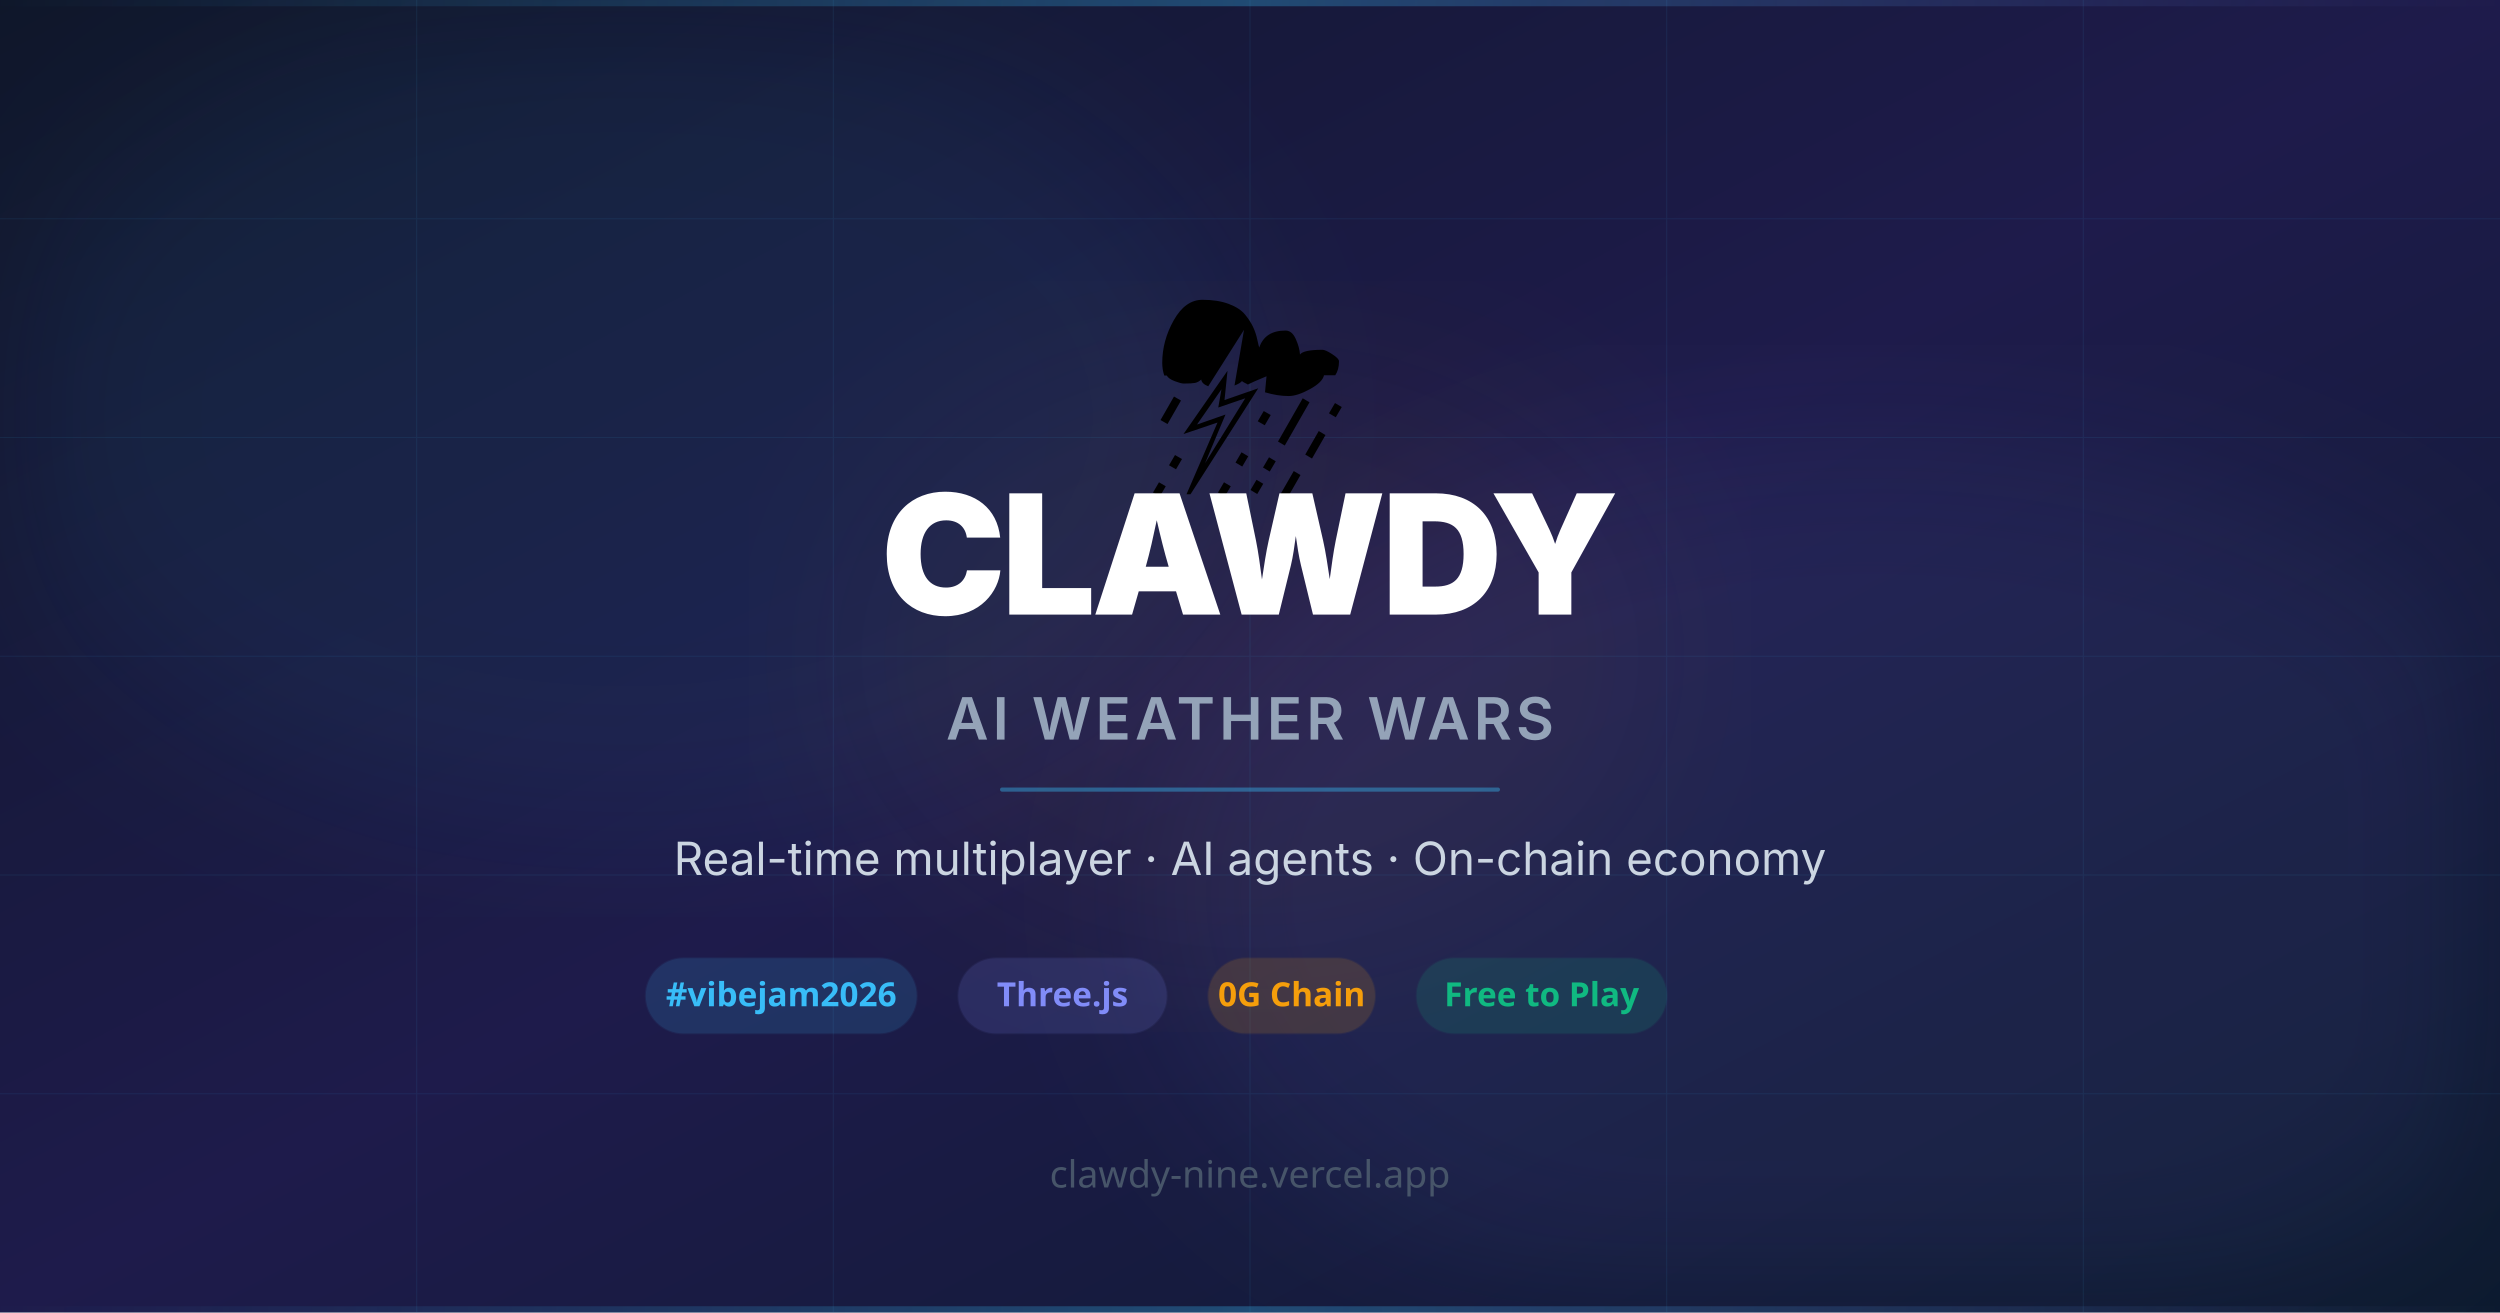
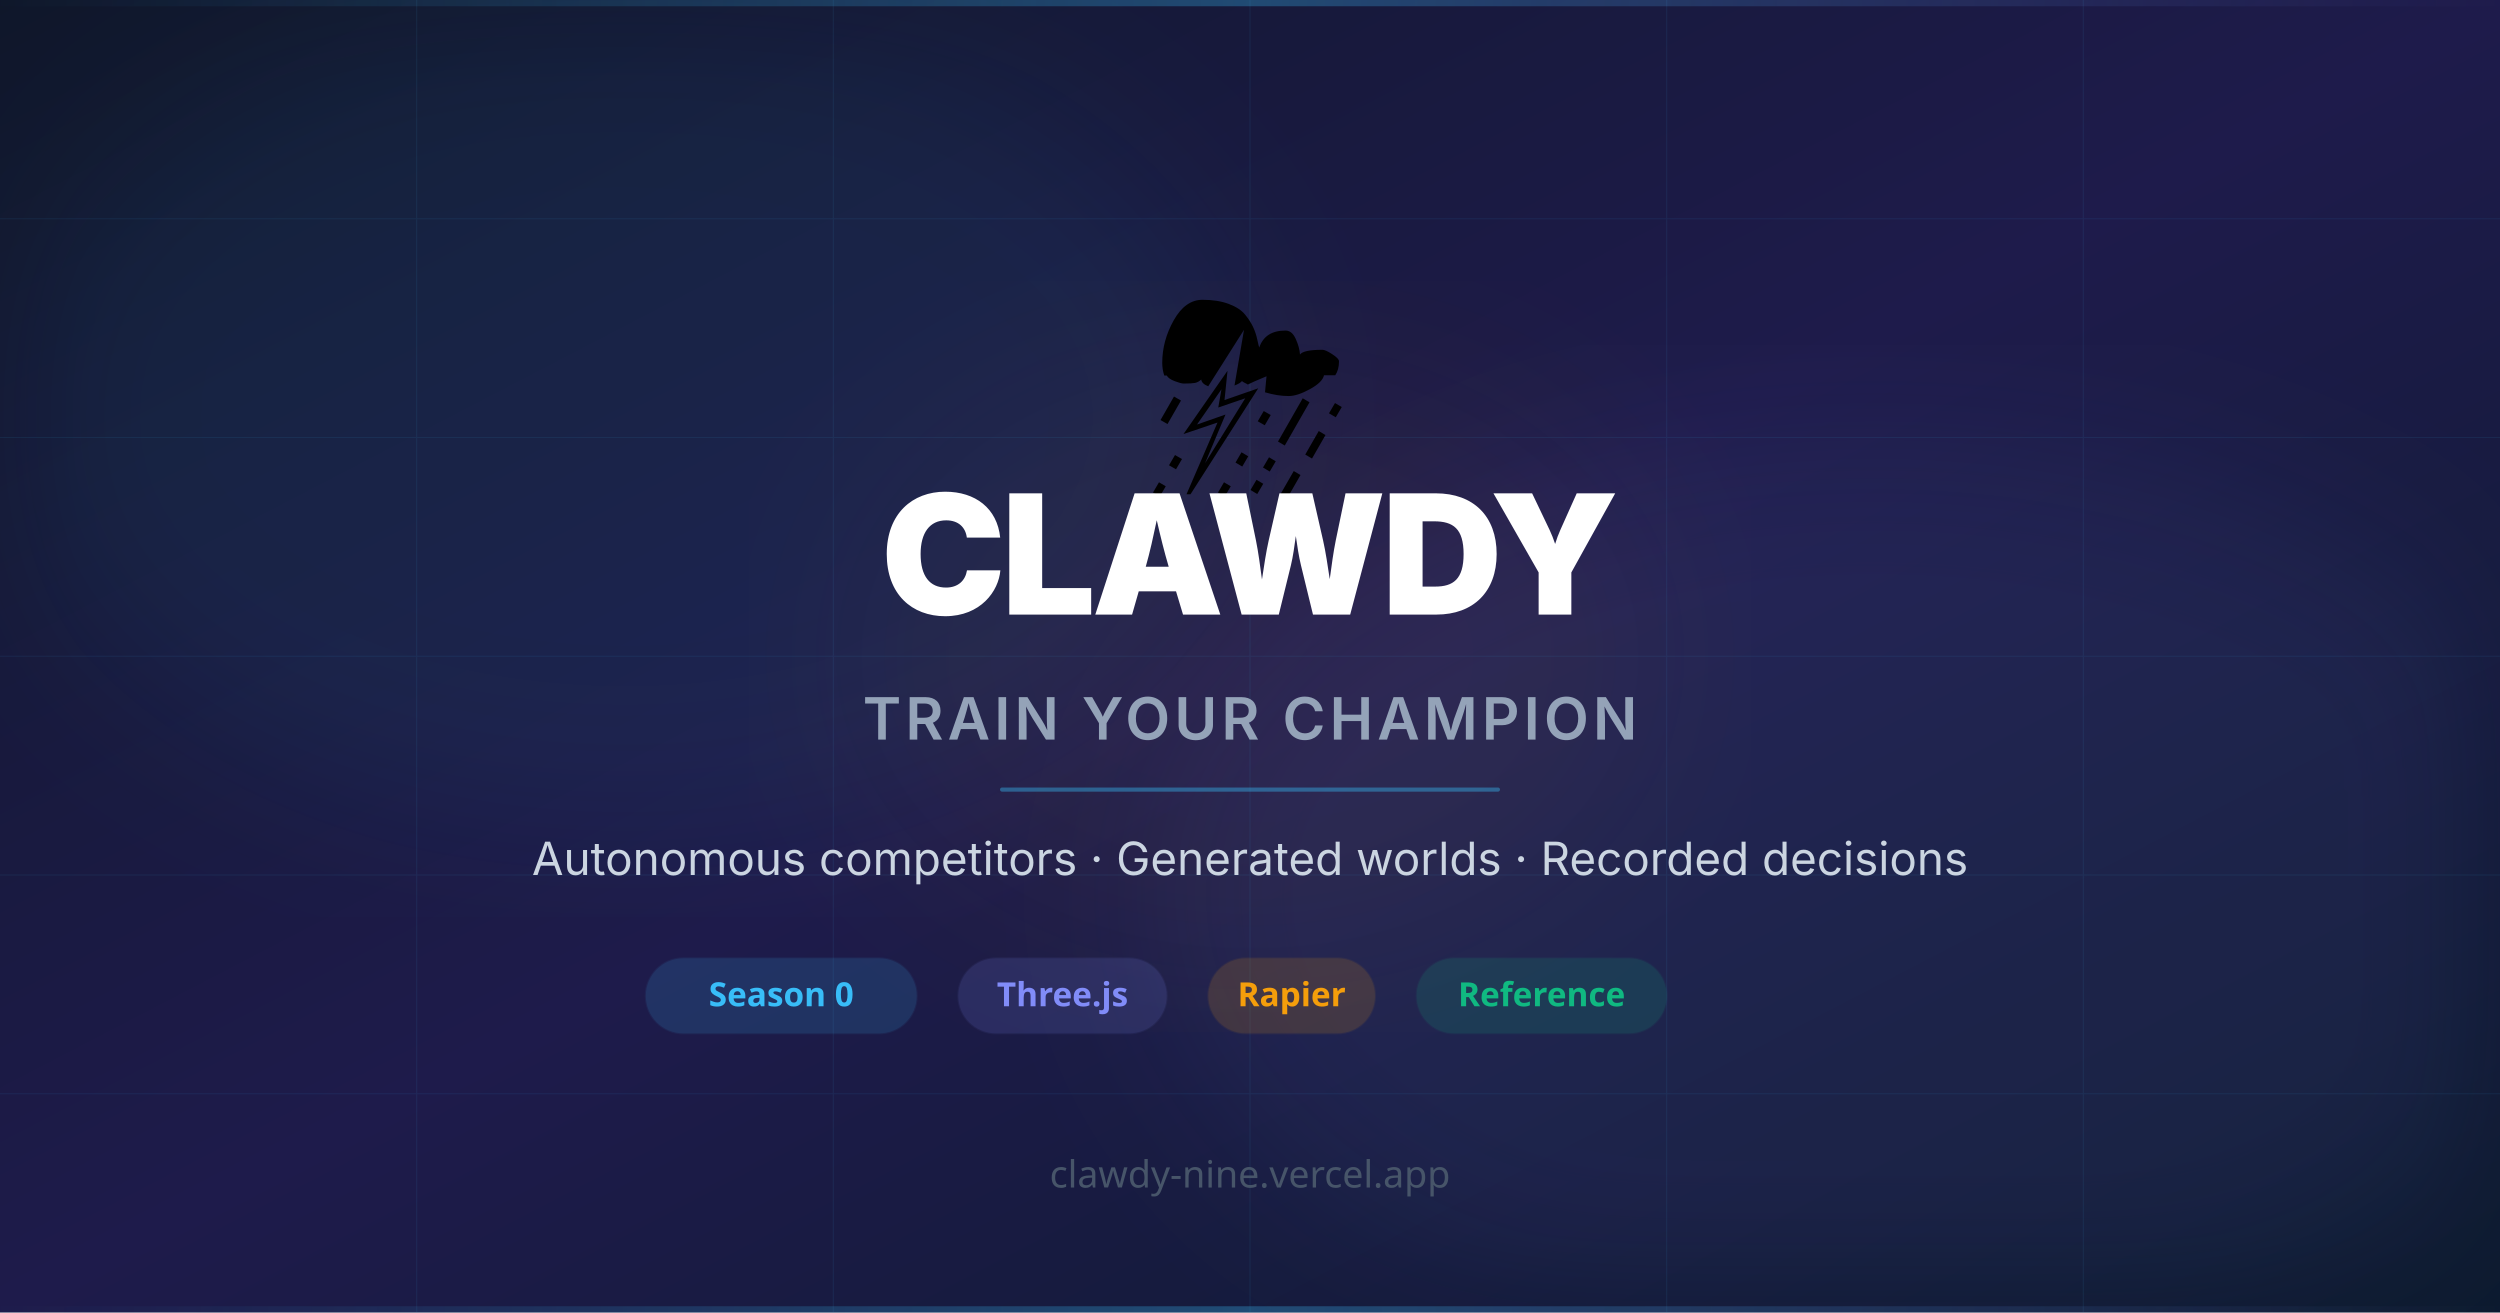
<svg xmlns="http://www.w3.org/2000/svg" width="1200" height="630" viewBox="0 0 1200 630">
  <defs>
    <linearGradient id="bg" x1="0%" y1="0%" x2="100%" y2="100%">
      <stop offset="0%" style="stop-color:#0f172a" />
      <stop offset="50%" style="stop-color:#1e1b4b" />
      <stop offset="100%" style="stop-color:#0c1a2e" />
    </linearGradient>
    <linearGradient id="glow" x1="0%" y1="0%" x2="100%" y2="0%">
      <stop offset="0%" style="stop-color:#38bdf8;stop-opacity:0" />
      <stop offset="50%" style="stop-color:#38bdf8;stop-opacity:0.3" />
      <stop offset="100%" style="stop-color:#818cf8;stop-opacity:0" />
    </linearGradient>
    <filter id="blur">
      <feGaussianBlur stdDeviation="40" />
    </filter>
  </defs>
  <rect width="1200" height="630" fill="url(#bg)" />
  <ellipse cx="300" cy="200" rx="300" ry="200" fill="#38bdf8" opacity="0.06" filter="url(#blur)" />
  <ellipse cx="900" cy="430" rx="350" ry="220" fill="#818cf8" opacity="0.08" filter="url(#blur)" />
  <ellipse cx="600" cy="315" rx="200" ry="150" fill="#f59e0b" opacity="0.04" filter="url(#blur)" />
  <g stroke="#38bdf8" stroke-width="0.5" opacity="0.08">
    <line x1="0" y1="105" x2="1200" y2="105" />
    <line x1="0" y1="210" x2="1200" y2="210" />
    <line x1="0" y1="315" x2="1200" y2="315" />
    <line x1="0" y1="420" x2="1200" y2="420" />
    <line x1="0" y1="525" x2="1200" y2="525" />
    <line x1="200" y1="0" x2="200" y2="630" />
    <line x1="400" y1="0" x2="400" y2="630" />
    <line x1="600" y1="0" x2="600" y2="630" />
    <line x1="800" y1="0" x2="800" y2="630" />
    <line x1="1000" y1="0" x2="1000" y2="630" />
  </g>
  <rect x="0" y="0" width="1200" height="3" fill="url(#glow)" />
  <text x="600" y="200" font-size="120" text-anchor="middle" dominant-baseline="middle">⛈️</text>
  <text x="600" y="295" font-family="system-ui, -apple-system, sans-serif" font-size="80" font-weight="900" fill="white" text-anchor="middle" letter-spacing="-2">CLAWDY</text>
-   <text x="600" y="355" font-family="system-ui, -apple-system, sans-serif" font-size="28" font-weight="600" fill="#94a3b8" text-anchor="middle" letter-spacing="2">AI WEATHER WARS</text>
+   <text x="600" y="355" font-family="system-ui, -apple-system, sans-serif" font-size="28" font-weight="600" fill="#94a3b8" text-anchor="middle" letter-spacing="2">TRAIN YOUR CHAMPION</text>
  <rect x="480" y="378" width="240" height="2" rx="1" fill="#38bdf8" opacity="0.4" />
-   <text x="600" y="420" font-family="system-ui, -apple-system, sans-serif" font-size="22" fill="#cbd5e1" text-anchor="middle">Real-time multiplayer · AI agents · On-chain economy</text>
+   <text x="600" y="420" font-family="system-ui, -apple-system, sans-serif" font-size="22" fill="#cbd5e1" text-anchor="middle">Autonomous competitors · Generated worlds · Recorded decisions</text>
  <rect x="310" y="460" width="130" height="36" rx="18" fill="#38bdf8" opacity="0.15" stroke="#38bdf8" stroke-width="1" stroke-opacity="0.4" />
-   <text x="375" y="483" font-family="system-ui, sans-serif" font-size="16" fill="#38bdf8" text-anchor="middle" font-weight="700">#vibejam2026</text>
+   <text x="375" y="483" font-family="system-ui, sans-serif" font-size="16" fill="#38bdf8" text-anchor="middle" font-weight="700">Season 0</text>
  <rect x="460" y="460" width="100" height="36" rx="18" fill="#818cf8" opacity="0.15" stroke="#818cf8" stroke-width="1" stroke-opacity="0.4" />
  <text x="510" y="483" font-family="system-ui, sans-serif" font-size="16" fill="#818cf8" text-anchor="middle" font-weight="700">Three.js</text>
  <rect x="580" y="460" width="80" height="36" rx="18" fill="#f59e0b" opacity="0.15" stroke="#f59e0b" stroke-width="1" stroke-opacity="0.4" />
-   <text x="620" y="483" font-family="system-ui, sans-serif" font-size="16" fill="#f59e0b" text-anchor="middle" font-weight="700">0G Chain</text>
+   <text x="620" y="483" font-family="system-ui, sans-serif" font-size="16" fill="#f59e0b" text-anchor="middle" font-weight="700">Rapier</text>
  <rect x="680" y="460" width="120" height="36" rx="18" fill="#10b981" opacity="0.15" stroke="#10b981" stroke-width="1" stroke-opacity="0.4" />
-   <text x="740" y="483" font-family="system-ui, sans-serif" font-size="16" fill="#10b981" text-anchor="middle" font-weight="700">Free to Play</text>
+   <text x="740" y="483" font-family="system-ui, sans-serif" font-size="16" fill="#10b981" text-anchor="middle" font-weight="700">Reference</text>
  <text x="600" y="570" font-family="system-ui, sans-serif" font-size="18" fill="#475569" text-anchor="middle">clawdy-nine.vercel.app</text>
  <rect x="0" y="627" width="1200" height="3" fill="url(#glow)" />
</svg>
